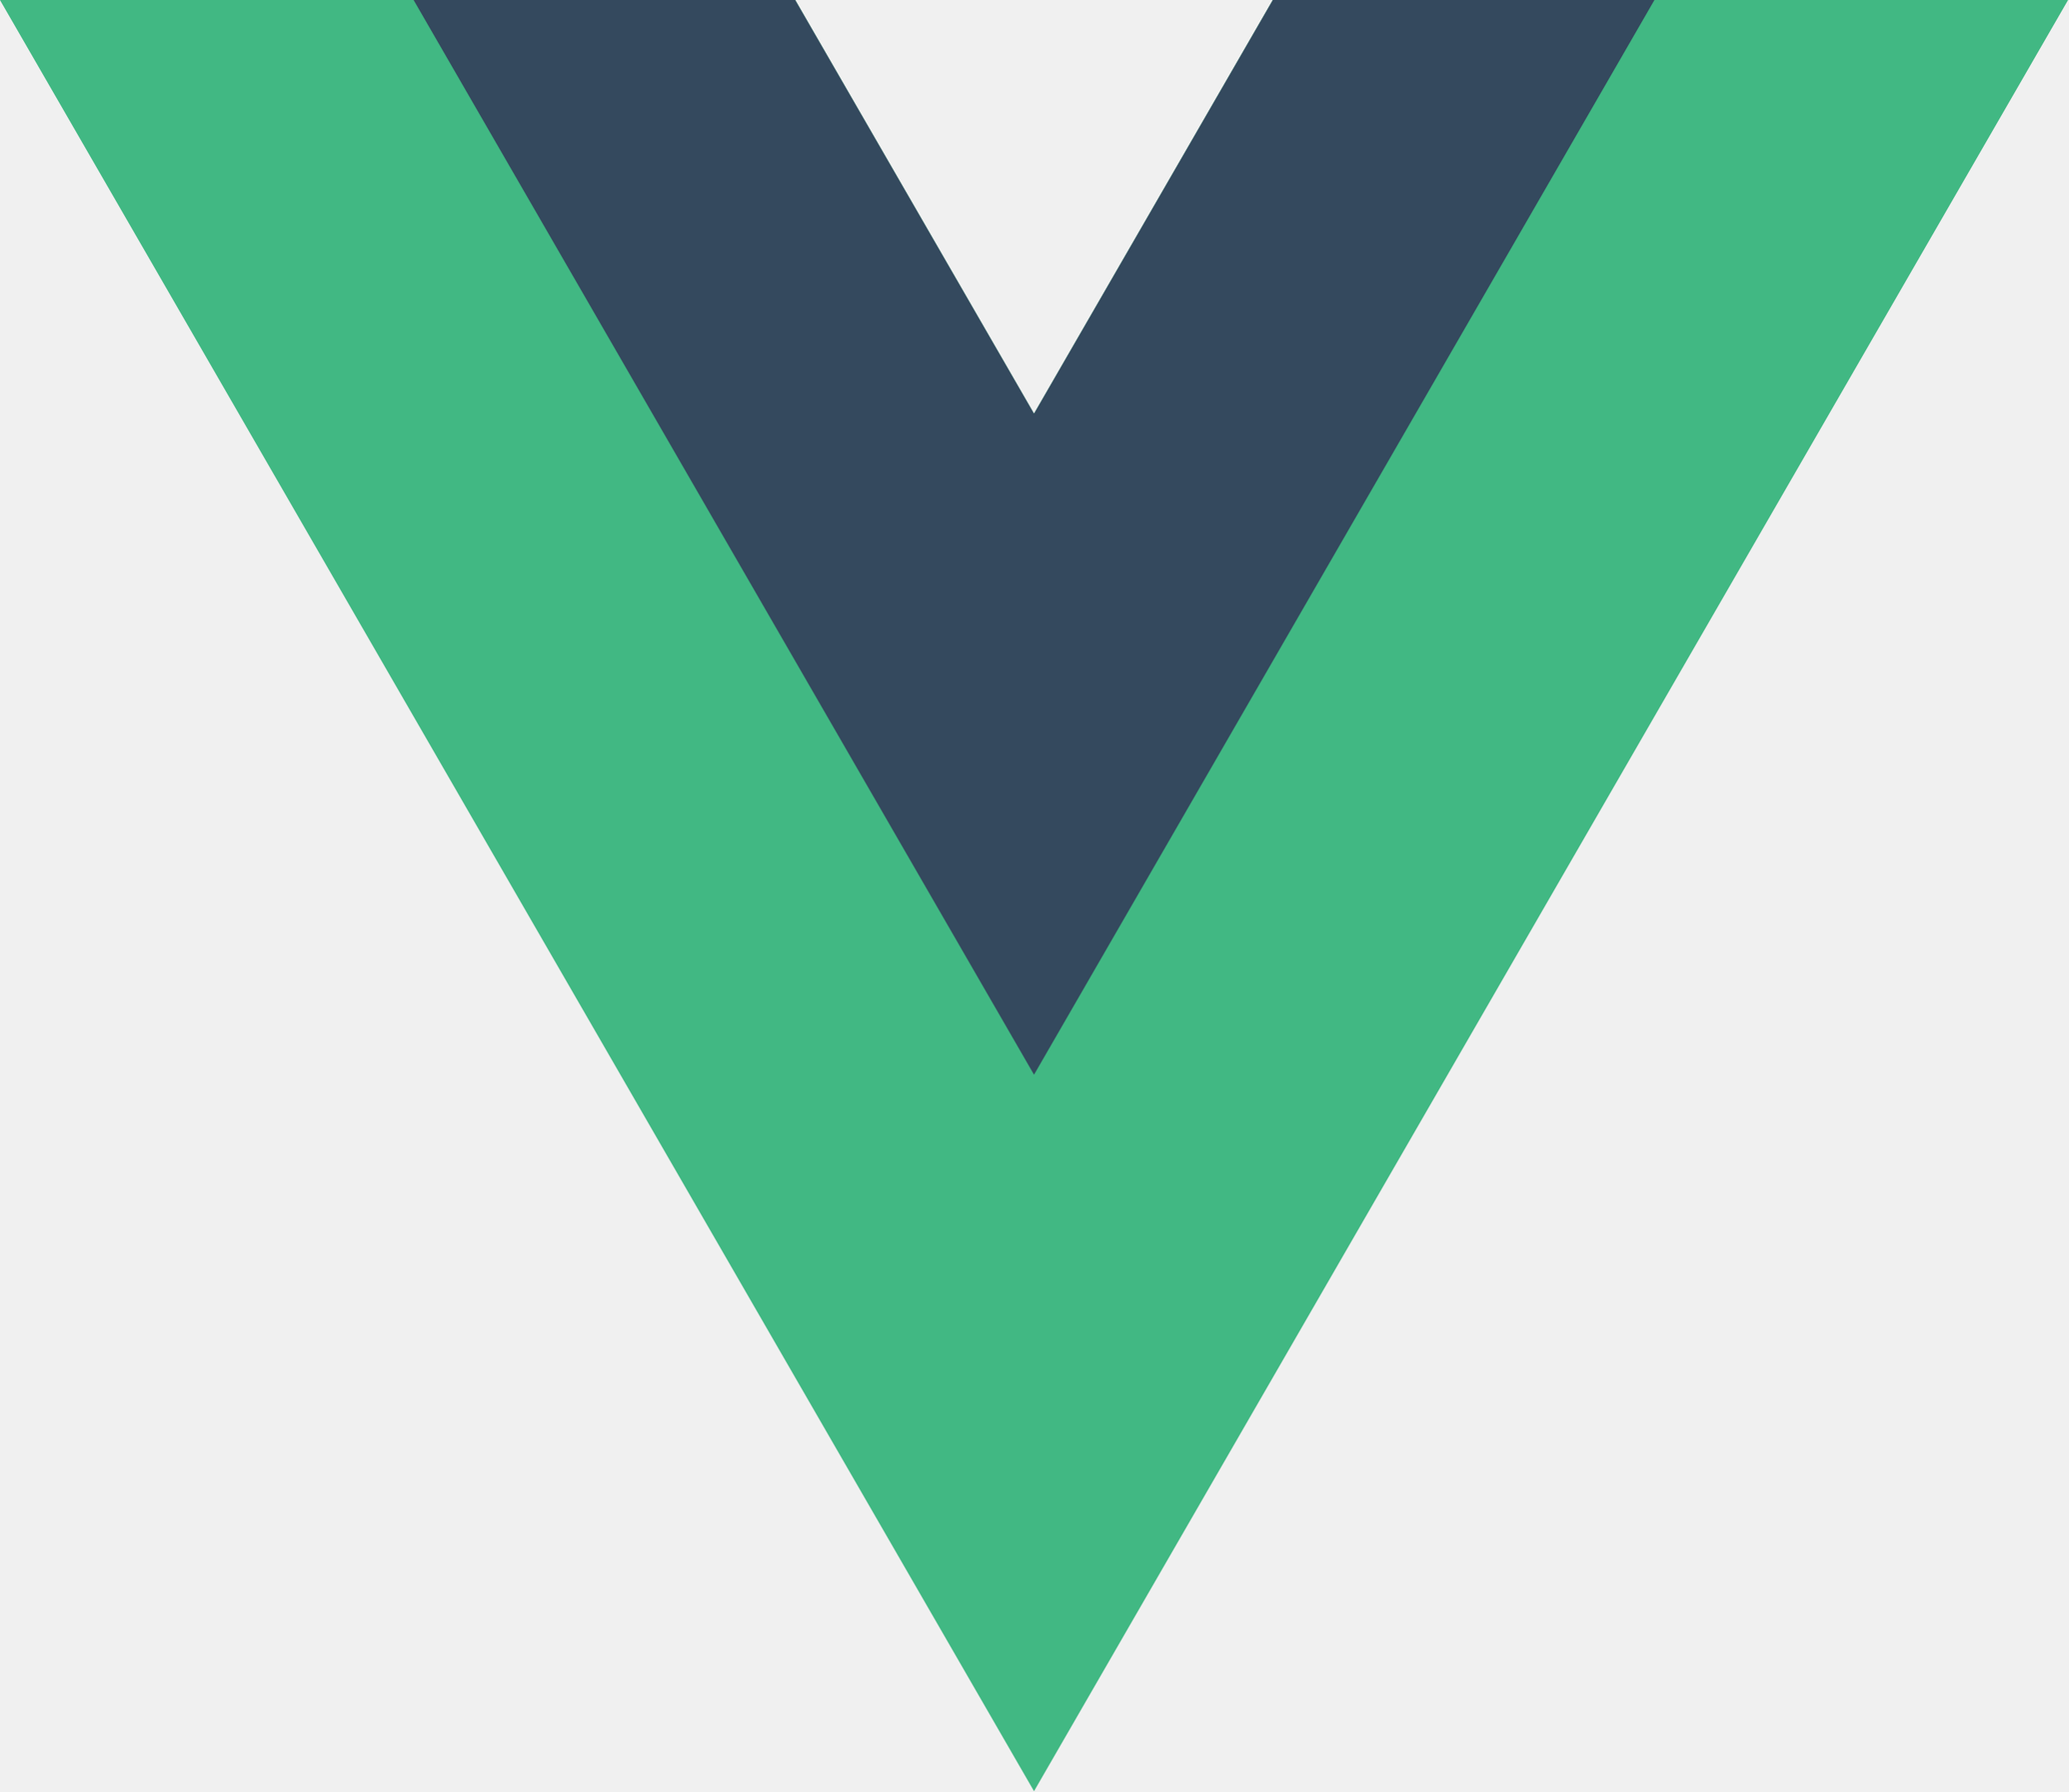
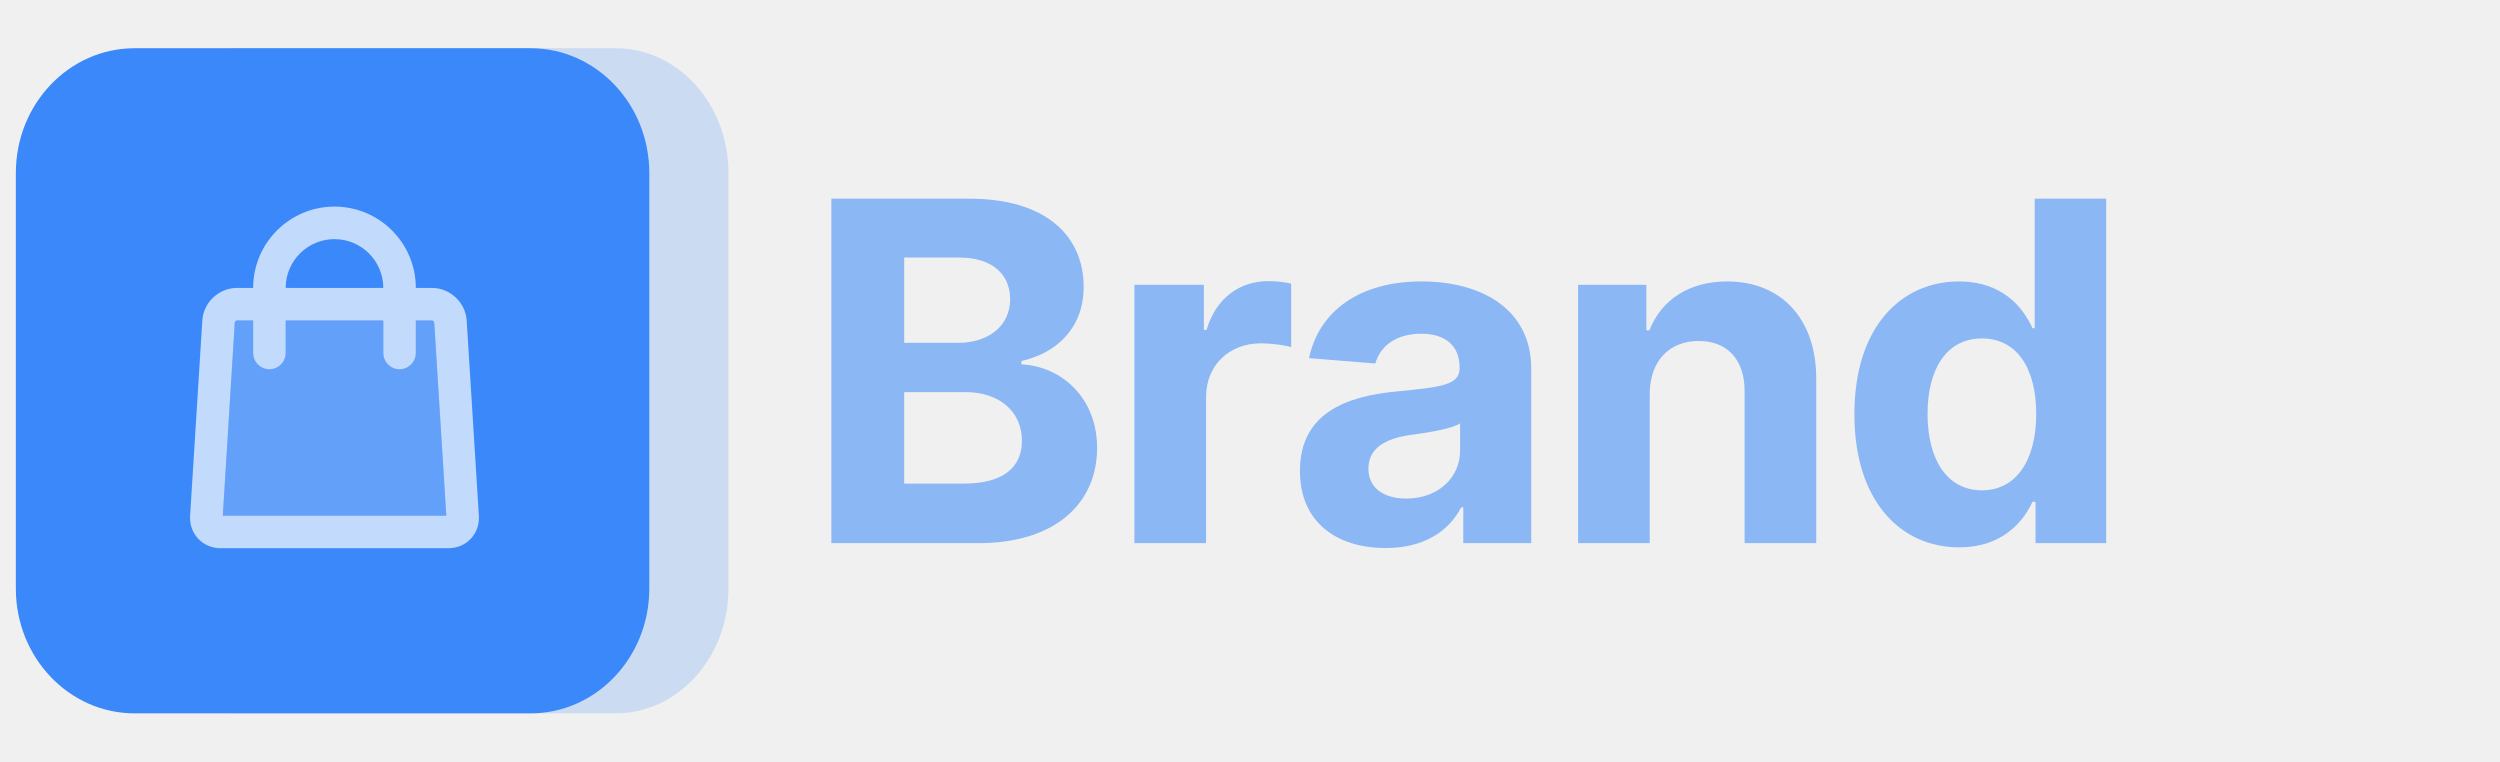
- <svg xmlns="http://www.w3.org/2000/svg" viewBox="0 0 261.76 226.69">
-   <path d="M161.096.001l-30.225 52.351L100.647.001H-.005l130.877 226.688L261.749.001z" fill="#41b883" />
-   <path d="M161.096.001l-30.225 52.351L100.647.001H52.346l78.526 136.01L209.398.001z" fill="#34495e" />
+ <svg xmlns="http://www.w3.org/2000/svg" width="151" height="46" viewBox="0 0 151 46" fill="none">
+   <path d="M50.214 32.806H59.103C63.776 32.806 66.265 30.368 66.265 27.056C66.265 23.978 64.061 22.119 61.694 22.007V21.804C63.858 21.316 65.453 19.782 65.453 17.334C65.453 14.215 63.136 12 58.544 12H50.214V32.806ZM54.613 29.21V23.683H58.3C60.413 23.683 61.724 24.902 61.724 26.619C61.724 28.184 60.657 29.21 58.199 29.21H54.613ZM54.613 20.706V15.556H57.955C59.906 15.556 61.013 16.561 61.013 18.065C61.013 19.711 59.672 20.706 57.874 20.706H54.613Z" fill="#8CB7F5" />
+   <path d="M68.518 32.806H72.846V23.978C72.846 22.058 74.248 20.737 76.158 20.737C76.757 20.737 77.58 20.838 77.987 20.971V17.13C77.6 17.039 77.062 16.978 76.625 16.978C74.878 16.978 73.445 17.994 72.876 19.924H72.714V17.201H68.518V32.806Z" fill="#8CB7F5" />
+   <path d="M83.699 33.101C86.005 33.101 87.498 32.095 88.26 30.642H88.382V32.806H92.487V22.281C92.487 18.563 89.337 16.998 85.863 16.998C82.124 16.998 79.665 18.786 79.066 21.631L83.069 21.956C83.364 20.92 84.288 20.158 85.842 20.158C87.316 20.158 88.159 20.899 88.159 22.18V22.241C88.159 23.246 87.092 23.378 84.379 23.642C81.291 23.927 78.517 24.963 78.517 28.448C78.517 31.536 80.722 33.101 83.699 33.101ZM84.938 30.114C83.607 30.114 82.652 29.494 82.652 28.306C82.652 27.087 83.658 26.487 85.182 26.274C86.127 26.142 87.671 25.918 88.189 25.573V27.229C88.189 28.864 86.838 30.114 84.938 30.114Z" fill="#8CB7F5" />
+   <path d="M99.644 23.785C99.654 21.773 100.853 20.595 102.6 20.595C104.337 20.595 105.384 21.733 105.374 23.642V32.806H109.701V22.87C109.701 19.233 107.568 16.998 104.317 16.998C102.001 16.998 100.324 18.136 99.624 19.955H99.441V17.201H95.316V32.806H99.644V23.785Z" fill="#8CB7F5" />
+   <path d="M118.334 33.06C120.854 33.06 122.164 31.607 122.764 30.307H122.947V32.806H127.214V12H122.896V19.823H122.764C122.185 18.553 120.935 16.998 118.324 16.998C114.901 16.998 112.005 19.66 112.005 25.024C112.005 30.246 114.779 33.06 118.334 33.06ZM119.706 29.616C117.583 29.616 116.424 27.727 116.424 25.004C116.424 22.302 117.562 20.442 119.706 20.442C121.809 20.442 122.987 22.22 122.987 25.004C122.987 27.788 121.789 29.616 119.706 29.616Z" fill="#8CB7F5" />
+   <g opacity="0.8">
+     <path fill-rule="evenodd" clip-rule="evenodd" d="M14.467 2.913H37.185C40.949 2.913 44 6.286 44 10.446V35.554C44 39.715 40.949 43.087 37.185 43.087H14.467C10.703 43.087 7.652 39.715 7.652 35.554L7.652 10.446C7.652 6.286 10.703 2.913 14.467 2.913Z" fill="#0D6EFD" fill-opacity="0.2" />
+     <path fill-rule="evenodd" clip-rule="evenodd" d="M8.13 2.913H32.044C36.005 2.913 39.217 6.286 39.217 10.446V35.554C39.217 39.715 36.005 43.087 32.044 43.087H8.13C4.168 43.087 0.957 39.715 0.957 35.554L0.957 10.446C0.957 6.286 4.168 2.913 8.13 2.913Z" fill="#0D6EFD" />
+     <g opacity="0.7">
+       <path opacity="0.3" fill-rule="evenodd" clip-rule="evenodd" d="M15.29 19.356H14.31C14.259 19.356 14.184 19.427 14.181 19.473L13.459 31.148L26.955 31.145L26.225 19.473C26.223 19.428 26.146 19.356 26.097 19.356H25.116V21.321C25.116 21.864 24.677 22.304 24.134 22.304C23.591 22.304 23.151 21.864 23.151 21.321V19.356H17.255V21.321C17.255 21.864 16.816 22.304 16.273 22.304C15.73 22.304 15.29 21.864 15.29 21.321V19.356Z" fill="white" />
+       <path fill-rule="evenodd" clip-rule="evenodd" d="M20.203 12.478C22.915 12.478 25.116 14.68 25.116 17.389L26.097 17.391C27.183 17.391 28.119 18.27 28.187 19.351L28.924 31.154C28.992 32.236 28.17 33.113 27.087 33.113H13.32C12.237 33.113 11.415 32.234 11.482 31.154L12.22 19.351C12.287 18.269 13.221 17.391 14.31 17.391H15.29C15.29 14.678 17.493 12.478 20.203 12.478ZM23.151 17.392C23.151 15.765 21.83 14.444 20.203 14.444C18.578 14.444 17.255 15.764 17.255 17.389L23.151 17.392ZM15.29 19.357H14.31C14.259 19.357 14.184 19.427 14.181 19.473L13.459 31.148L26.955 31.145L26.225 19.473C26.223 19.429 26.146 19.357 26.097 19.357H25.116V21.322C25.116 21.864 24.677 22.304 24.134 22.304C23.591 22.304 23.151 21.864 23.151 21.322V19.357H17.255V21.322C17.255 21.864 16.816 22.304 16.273 22.304C15.73 22.304 15.29 21.864 15.29 21.322V19.357Z" fill="white" />
+     </g>
+   </g>
</svg>
